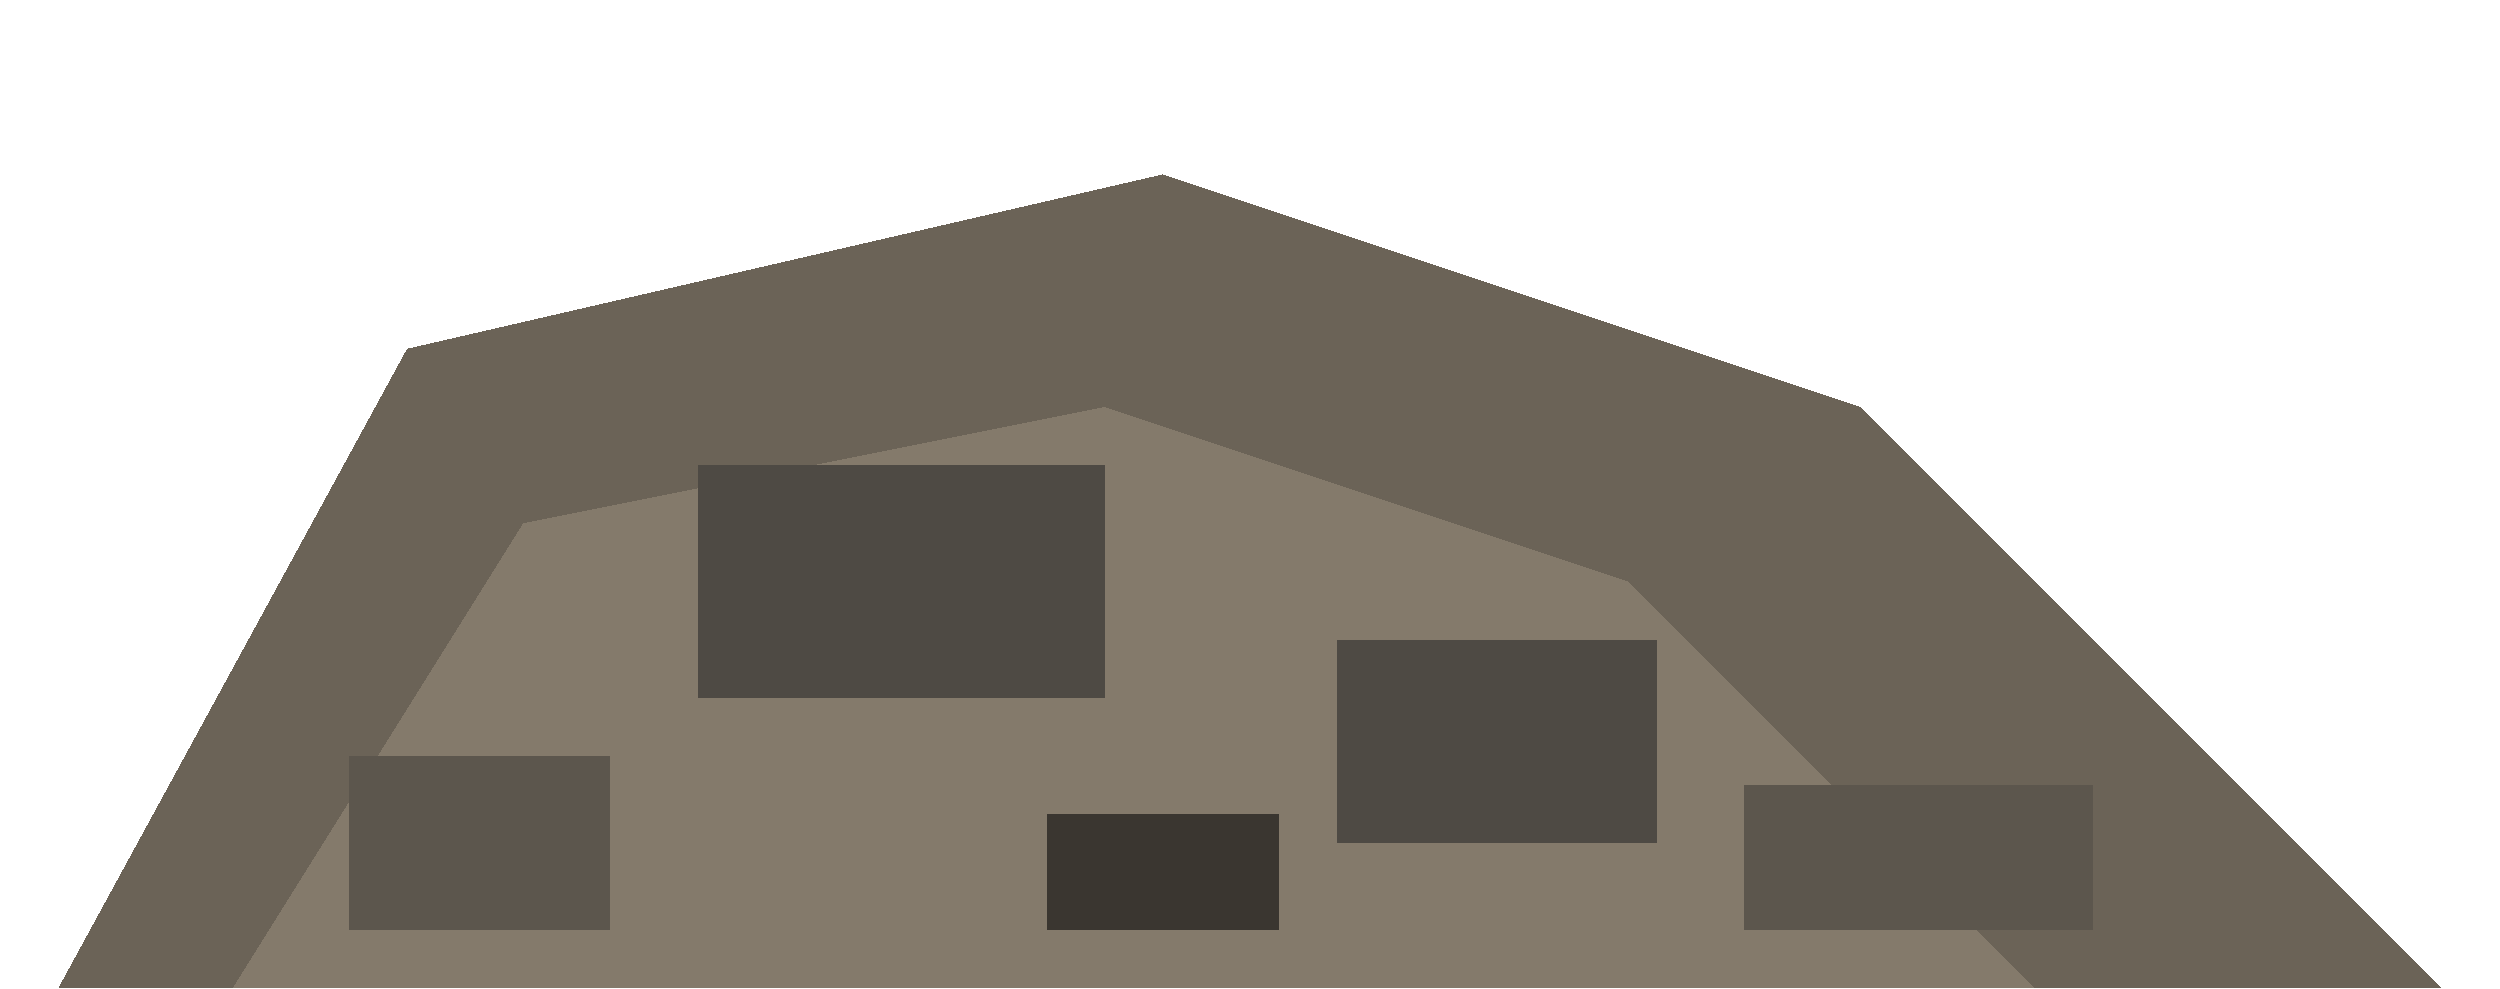
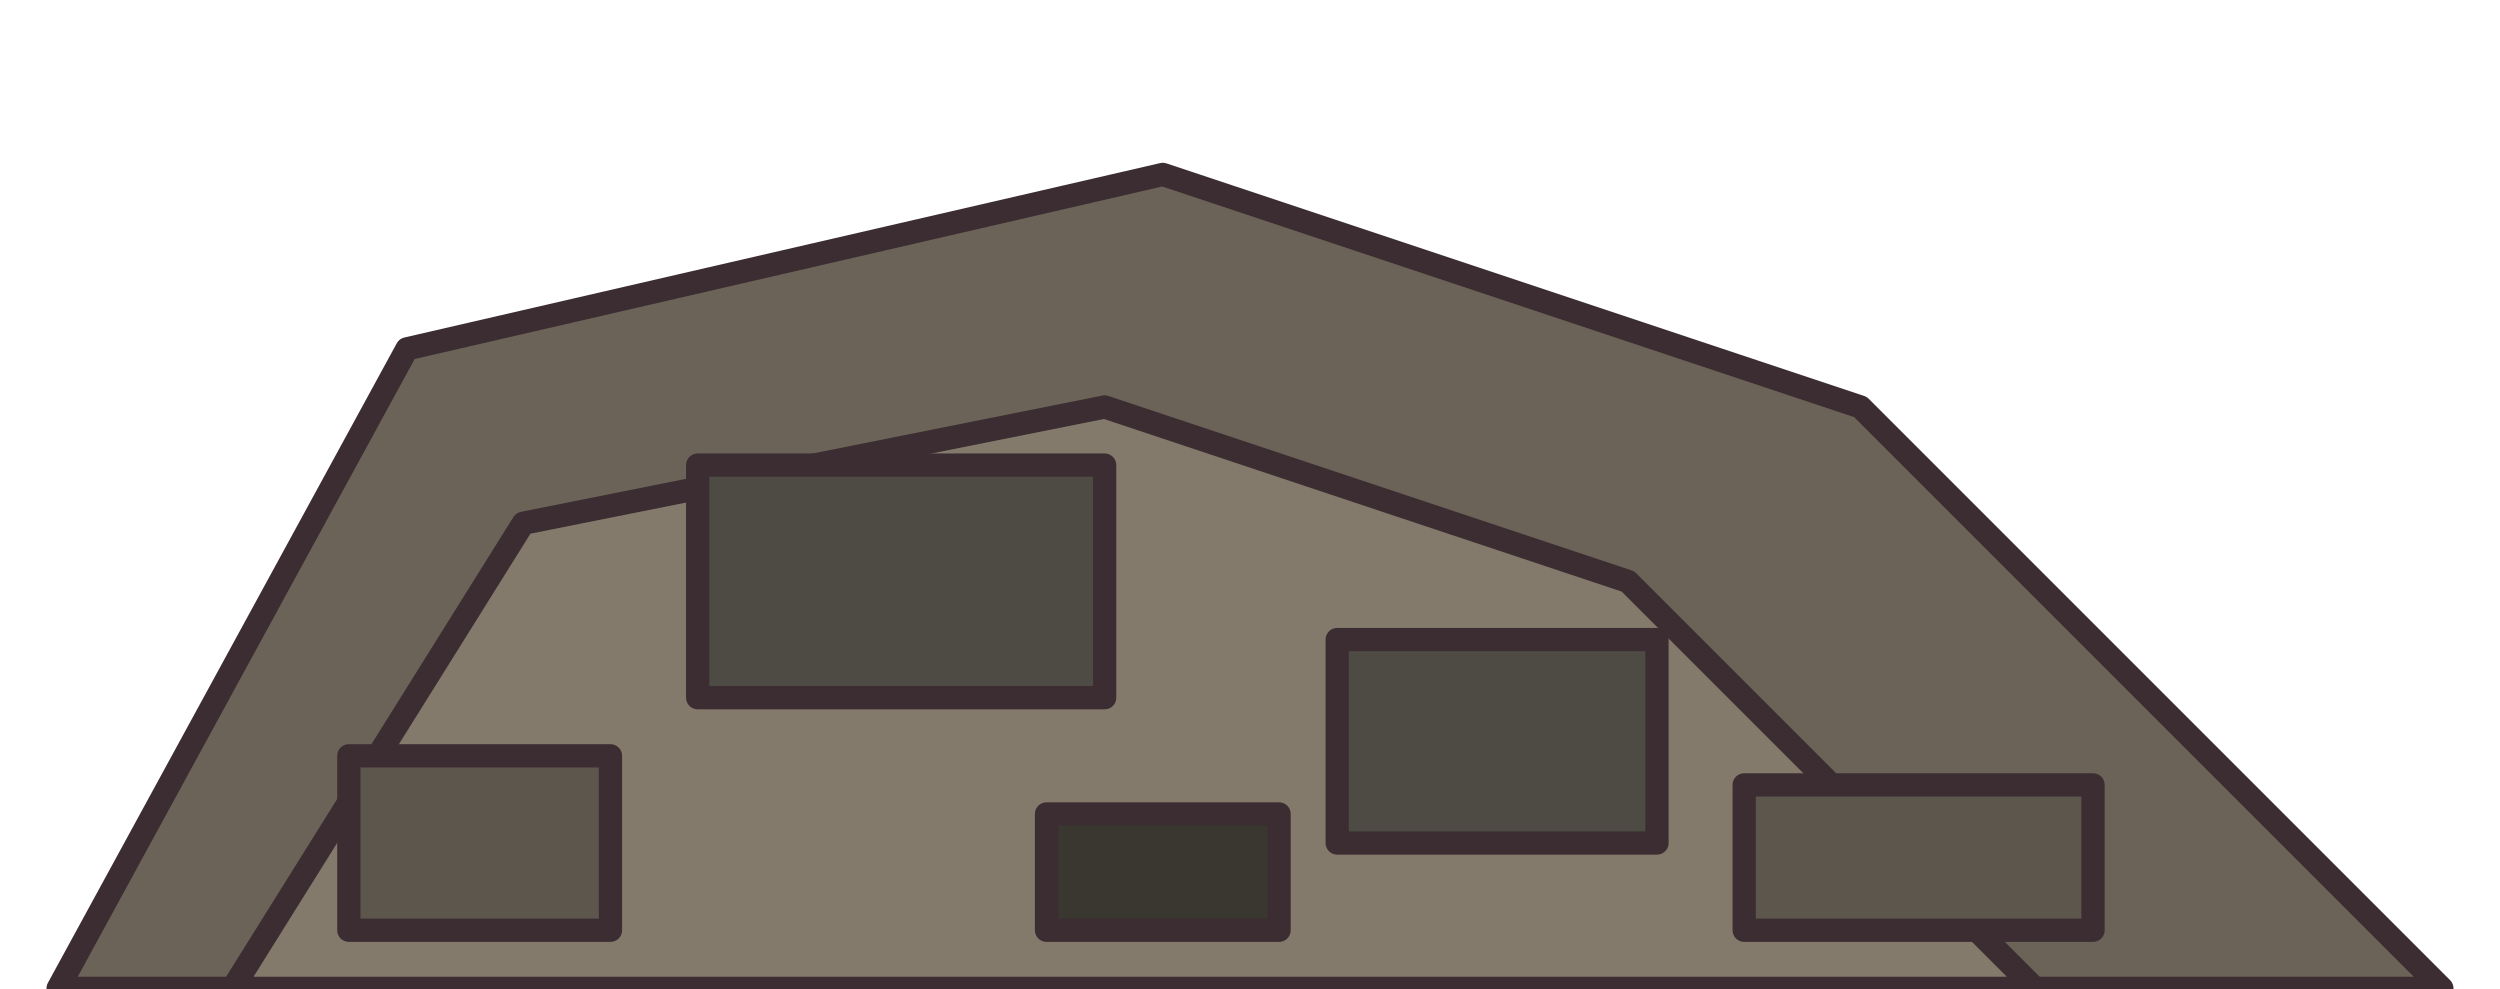
- <svg xmlns="http://www.w3.org/2000/svg" width="86" height="34" viewBox="0 0 86 34" shape-rendering="crispEdges">
+ <svg xmlns="http://www.w3.org/2000/svg" width="86" height="34" viewBox="0 0 86 34" shape-rendering="geometricPrecision" stroke="#3b2d32" stroke-width="0.8" stroke-linejoin="round" stroke-linecap="round">
  <path d="M2 34 L14 12 L40 6 L64 14 L84 34 Z" fill="#6b6357" />
  <path d="M8 34 L18 18 L38 14 L56 20 L70 34 Z" fill="#847a6b" />
  <rect x="24" y="16" width="14" height="8" fill="#4e4a44" />
  <rect x="46" y="22" width="11" height="7" fill="#4e4a44" />
  <rect x="12" y="26" width="9" height="6" fill="#5c564d" />
  <rect x="60" y="27" width="12" height="5" fill="#5c564d" />
  <rect x="36" y="28" width="8" height="4" fill="#3a3630" />
</svg>
